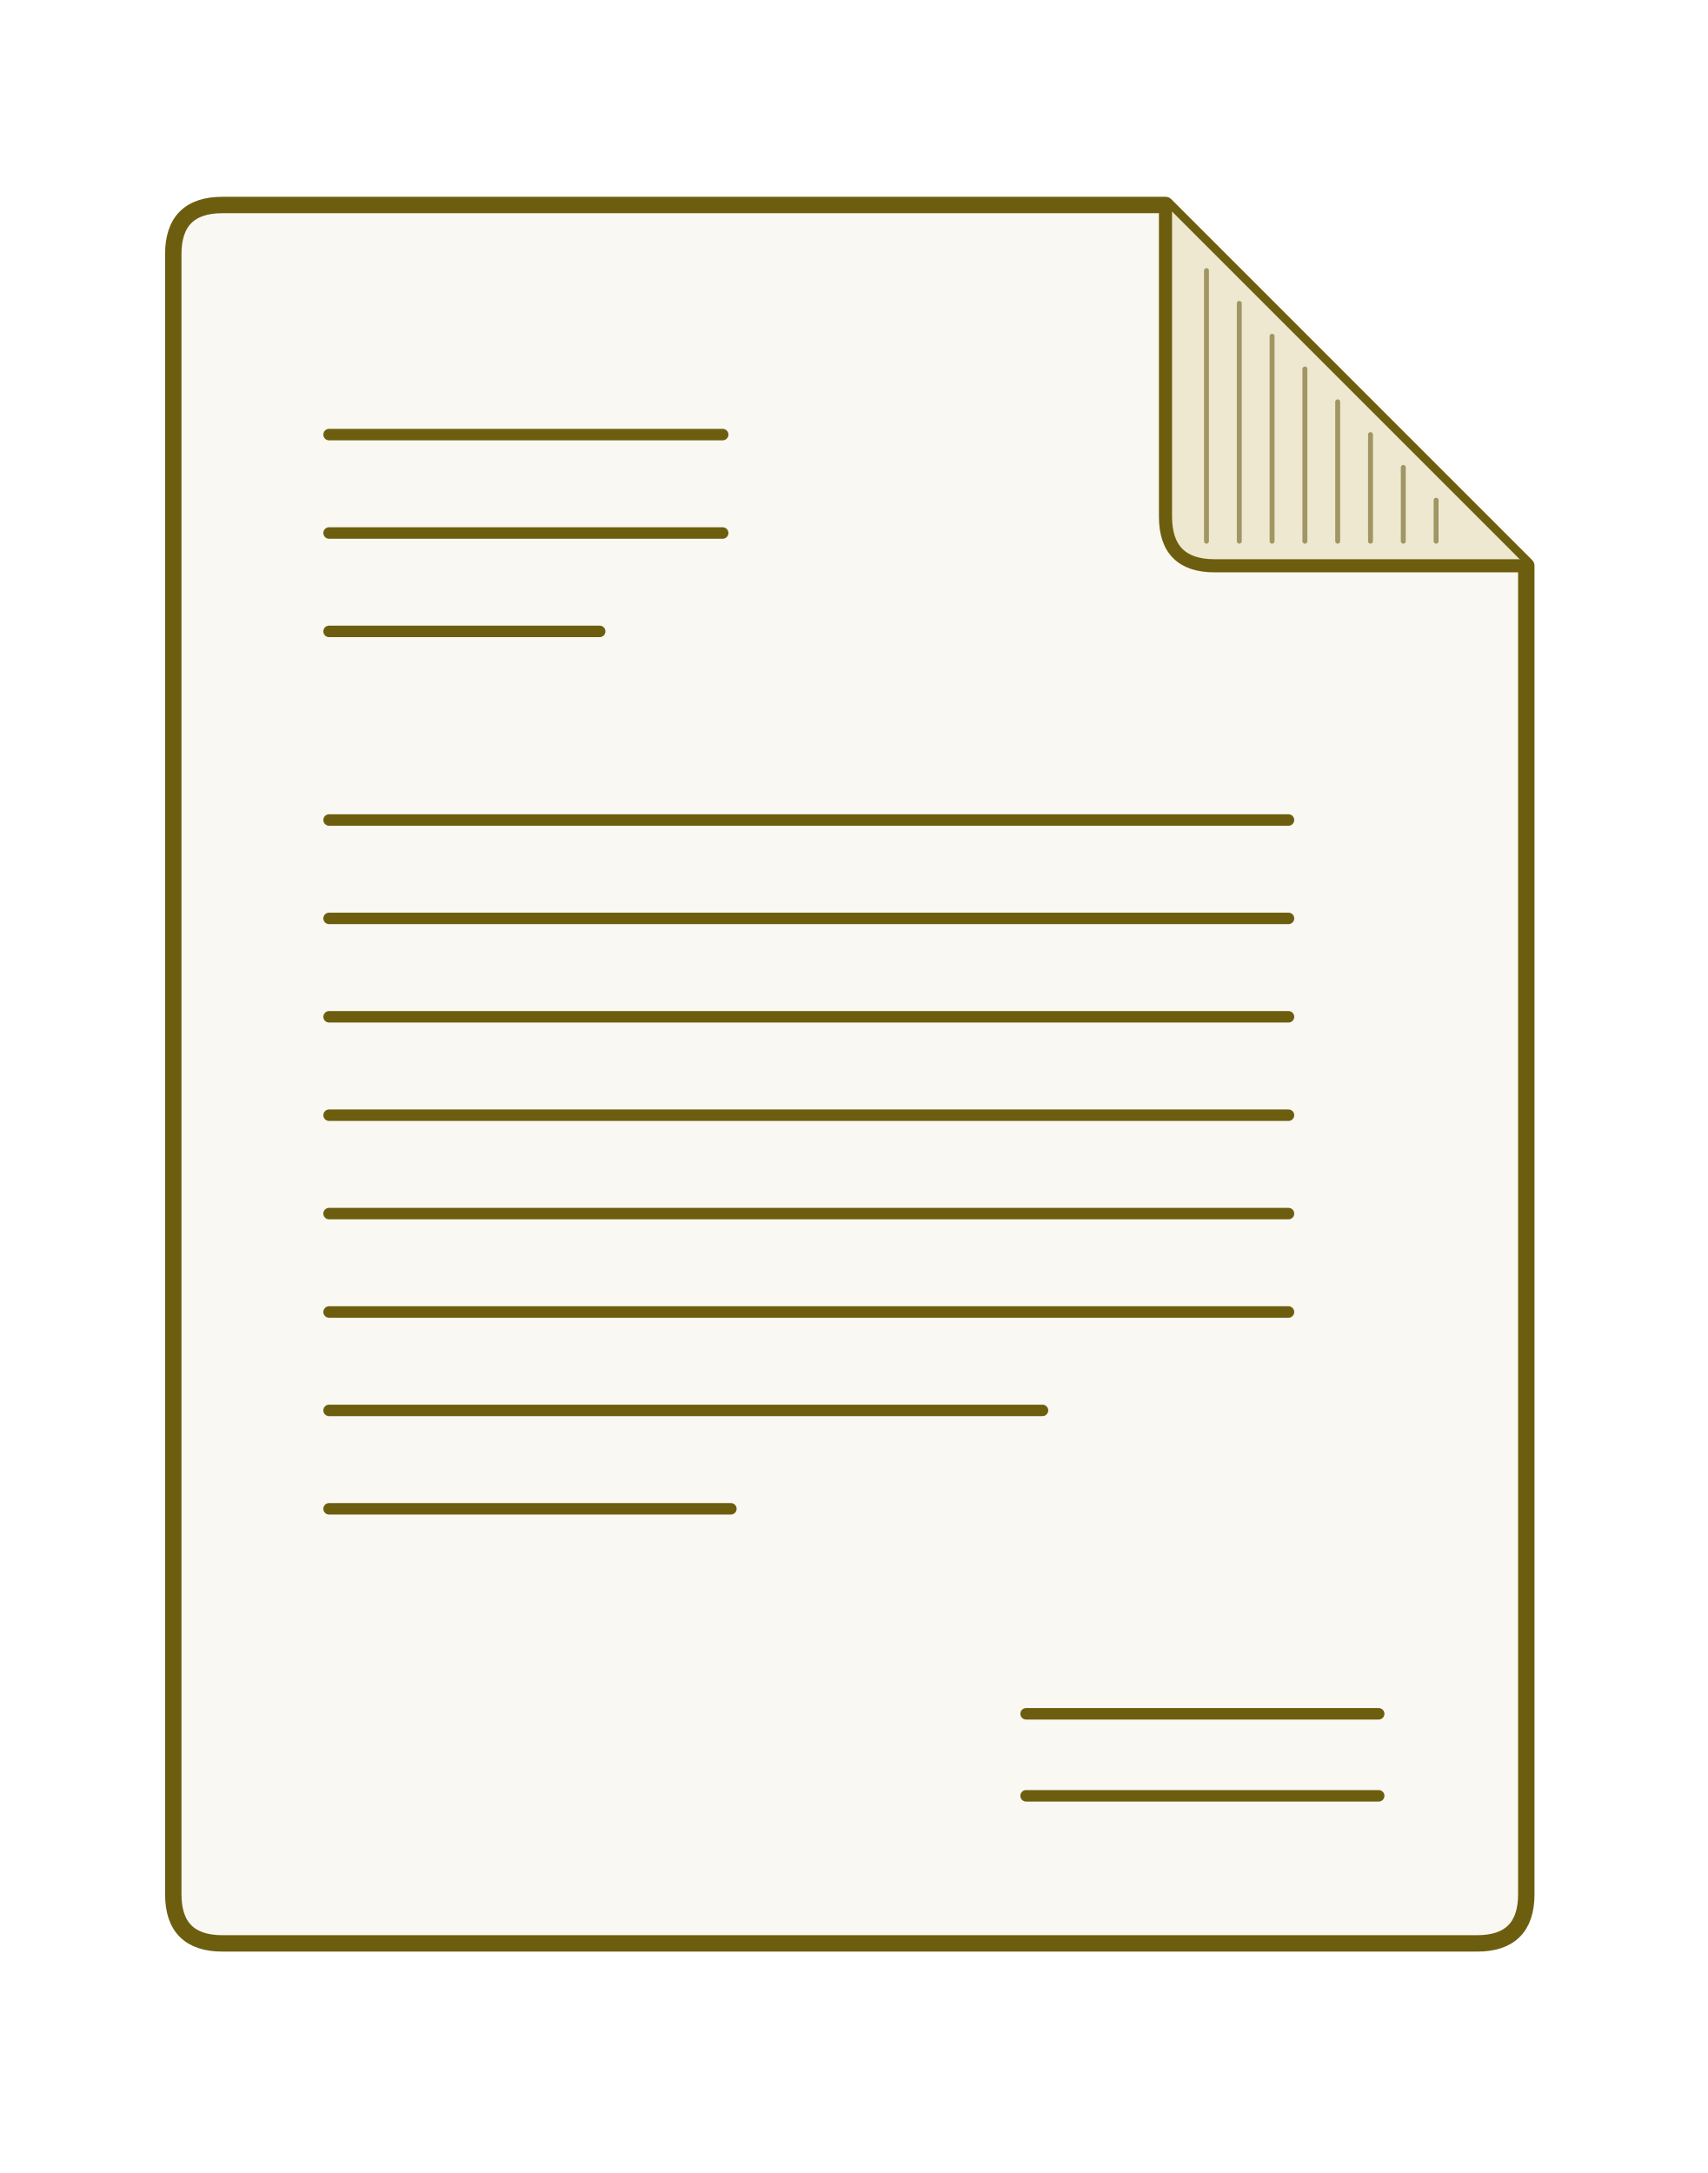
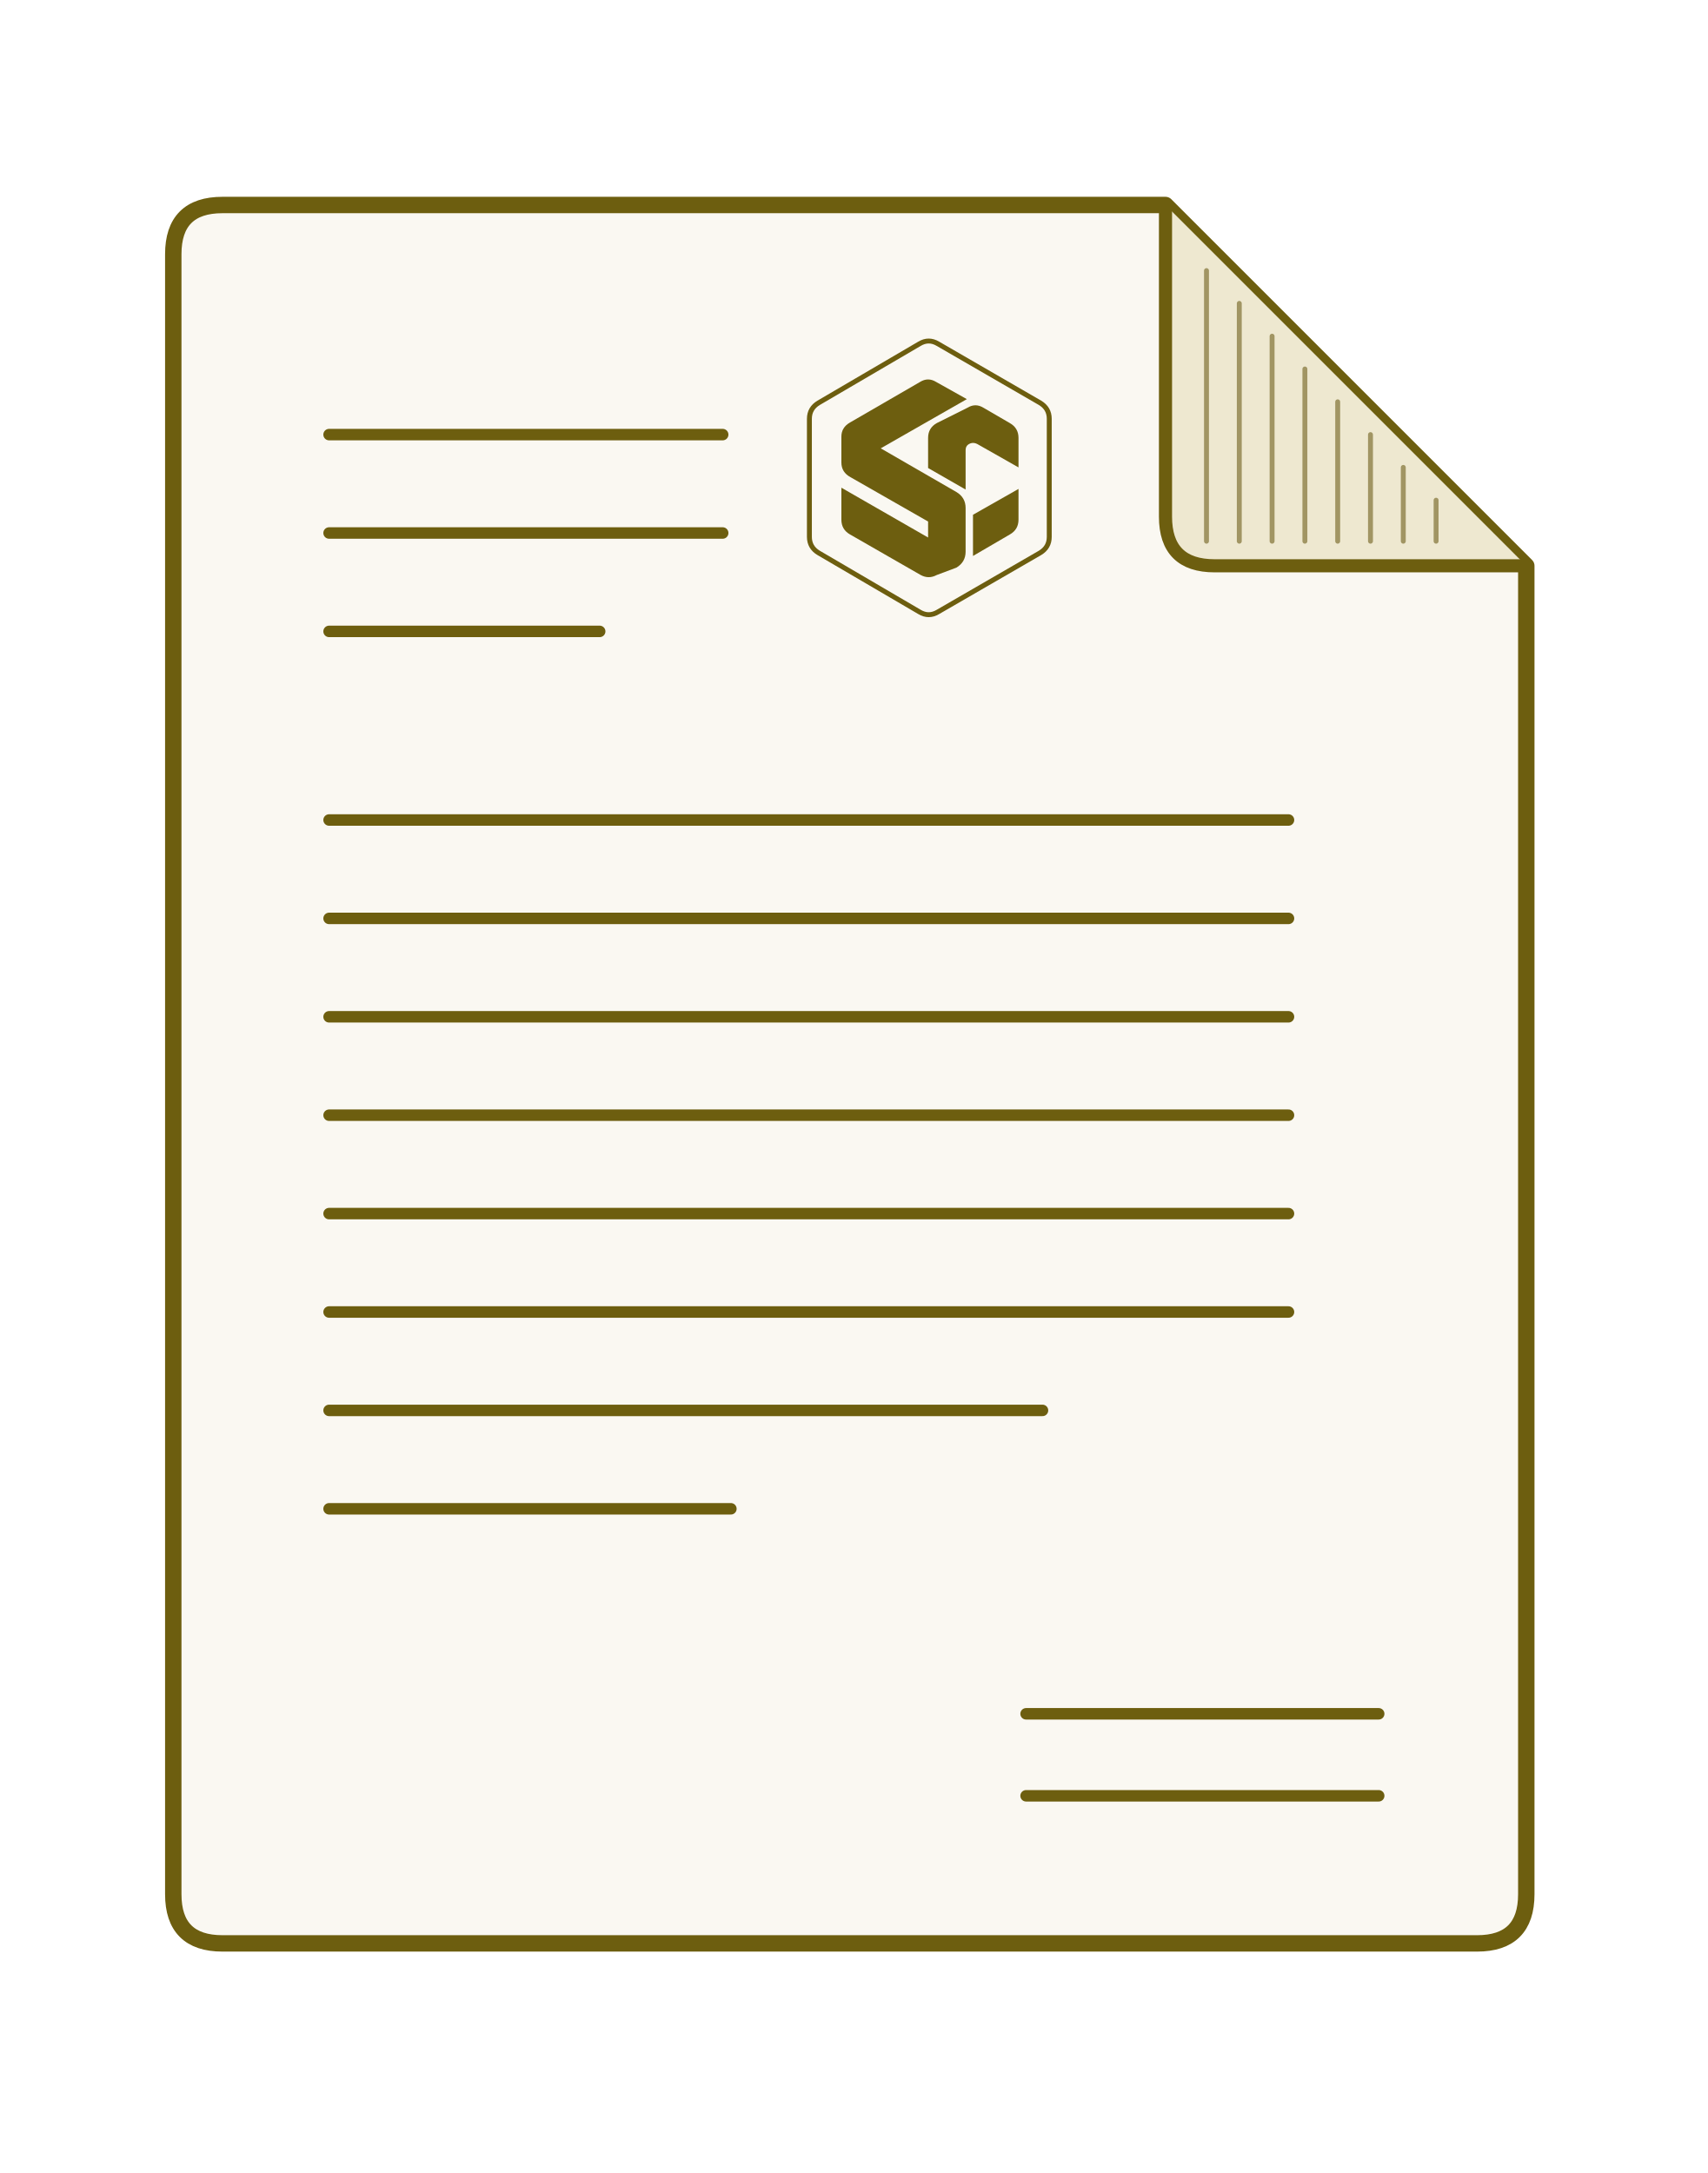
<svg xmlns="http://www.w3.org/2000/svg" width="312" height="397" viewBox="16 15 208 265" fill="none" role="img" aria-labelledby="title desc">
  <g id="document-stack">
    <path d="M43 40H158L202 84V246Q202 252 196 252H43Q37 252 37 246V46Q37 40 43 40Z" fill="#FAF8F2" stroke="#6D5E0F" stroke-width="2" stroke-linecap="round" stroke-linejoin="round" />
    <path d="M158 40V78Q158 84 164 84H202" fill="#EEE8D0" stroke="#6D5E0F" stroke-width="1.6" stroke-linecap="round" stroke-linejoin="round" />
    <path d="M163 48V81" fill="none" stroke="#A19563" stroke-width="0.6" stroke-linecap="round" stroke-linejoin="round" />
    <path d="M167 52V81" fill="none" stroke="#A19563" stroke-width="0.6" stroke-linecap="round" stroke-linejoin="round" />
    <path d="M171 56V81" fill="none" stroke="#A19563" stroke-width="0.6" stroke-linecap="round" stroke-linejoin="round" />
    <path d="M175 60V81" fill="none" stroke="#A19563" stroke-width="0.6" stroke-linecap="round" stroke-linejoin="round" />
    <path d="M179 64V81" fill="none" stroke="#A19563" stroke-width="0.6" stroke-linecap="round" stroke-linejoin="round" />
    <path d="M183 68V81" fill="none" stroke="#A19563" stroke-width="0.6" stroke-linecap="round" stroke-linejoin="round" />
    <path d="M187 72V81" fill="none" stroke="#A19563" stroke-width="0.6" stroke-linecap="round" stroke-linejoin="round" />
    <path d="M191 76V81" fill="none" stroke="#A19563" stroke-width="0.6" stroke-linecap="round" stroke-linejoin="round" />
    <path d="M56 68h48" fill="none" stroke="#6D5E0F" stroke-width="1.4" stroke-linecap="round" stroke-linejoin="round" />
    <path d="M56 80h48" fill="none" stroke="#6D5E0F" stroke-width="1.4" stroke-linecap="round" stroke-linejoin="round" />
    <path d="M56 92h33" fill="none" stroke="#6D5E0F" stroke-width="1.4" stroke-linecap="round" stroke-linejoin="round" />
    <path d="M56 115h117" fill="none" stroke="#6D5E0F" stroke-width="1.4" stroke-linecap="round" stroke-linejoin="round" />
    <path d="M56 127h117" fill="none" stroke="#6D5E0F" stroke-width="1.4" stroke-linecap="round" stroke-linejoin="round" />
    <path d="M56 139h117" fill="none" stroke="#6D5E0F" stroke-width="1.4" stroke-linecap="round" stroke-linejoin="round" />
    <path d="M56 151h117" fill="none" stroke="#6D5E0F" stroke-width="1.4" stroke-linecap="round" stroke-linejoin="round" />
    <path d="M56 163h117" fill="none" stroke="#6D5E0F" stroke-width="1.4" stroke-linecap="round" stroke-linejoin="round" />
    <path d="M56 175h117" fill="none" stroke="#6D5E0F" stroke-width="1.4" stroke-linecap="round" stroke-linejoin="round" />
    <path d="M56 187h87" fill="none" stroke="#6D5E0F" stroke-width="1.4" stroke-linecap="round" stroke-linejoin="round" />
    <path d="M56 199h49" fill="none" stroke="#6D5E0F" stroke-width="1.4" stroke-linecap="round" stroke-linejoin="round" />
    <path d="M141 224h43" fill="none" stroke="#6D5E0F" stroke-width="1.4" stroke-linecap="round" stroke-linejoin="round" />
    <path d="M141 234h43" fill="none" stroke="#6D5E0F" stroke-width="1.4" stroke-linecap="round" stroke-linejoin="round" />
+     <g id="document-struct-capital-symbol" transform="translate(110 54) scale(0.075)">
+       <g transform="translate(-248 -183)">
+         <path d="M488 222 Q503 213 518 222 L684 318 Q699 327 699 344 V536 Q699 553 684 562 L518 658 Q503 667 488 658 L324 562 Q309 553 309 536 V344 Q309 327 324 318 Z" fill="none" stroke="#6D5E0F" stroke-width="8" stroke-linecap="round" stroke-linejoin="round" />
+         <path d="M565 312 L425 392 L548 463 Q563 472 563 489 V560 Q563 577 548 586 L516 598 Q503 605 490 598 L375 532 Q361 524 361 508 V456 L502 537 V511 L376 439 Q361 431 361 415 V373 Q361 358 375 350 L489 284 Q502 276 515 284 Z" fill="#6D5E0F" />
+         <path d="M566 326 Q579 318 592 326 L635 351 Q649 359 649 375 V423 L582 385 Q574 381 567 386 Q563 389 563 395 V459 L502 424 V375 Q502 359 516 351 Z" fill="#6D5E0F" />
+         <path d="M575 500 L649 458 V508 Q649 524 635 532 L575 567 Z" fill="#6D5E0F" />
+       </g>
+     </g>
  </g>
</svg>
